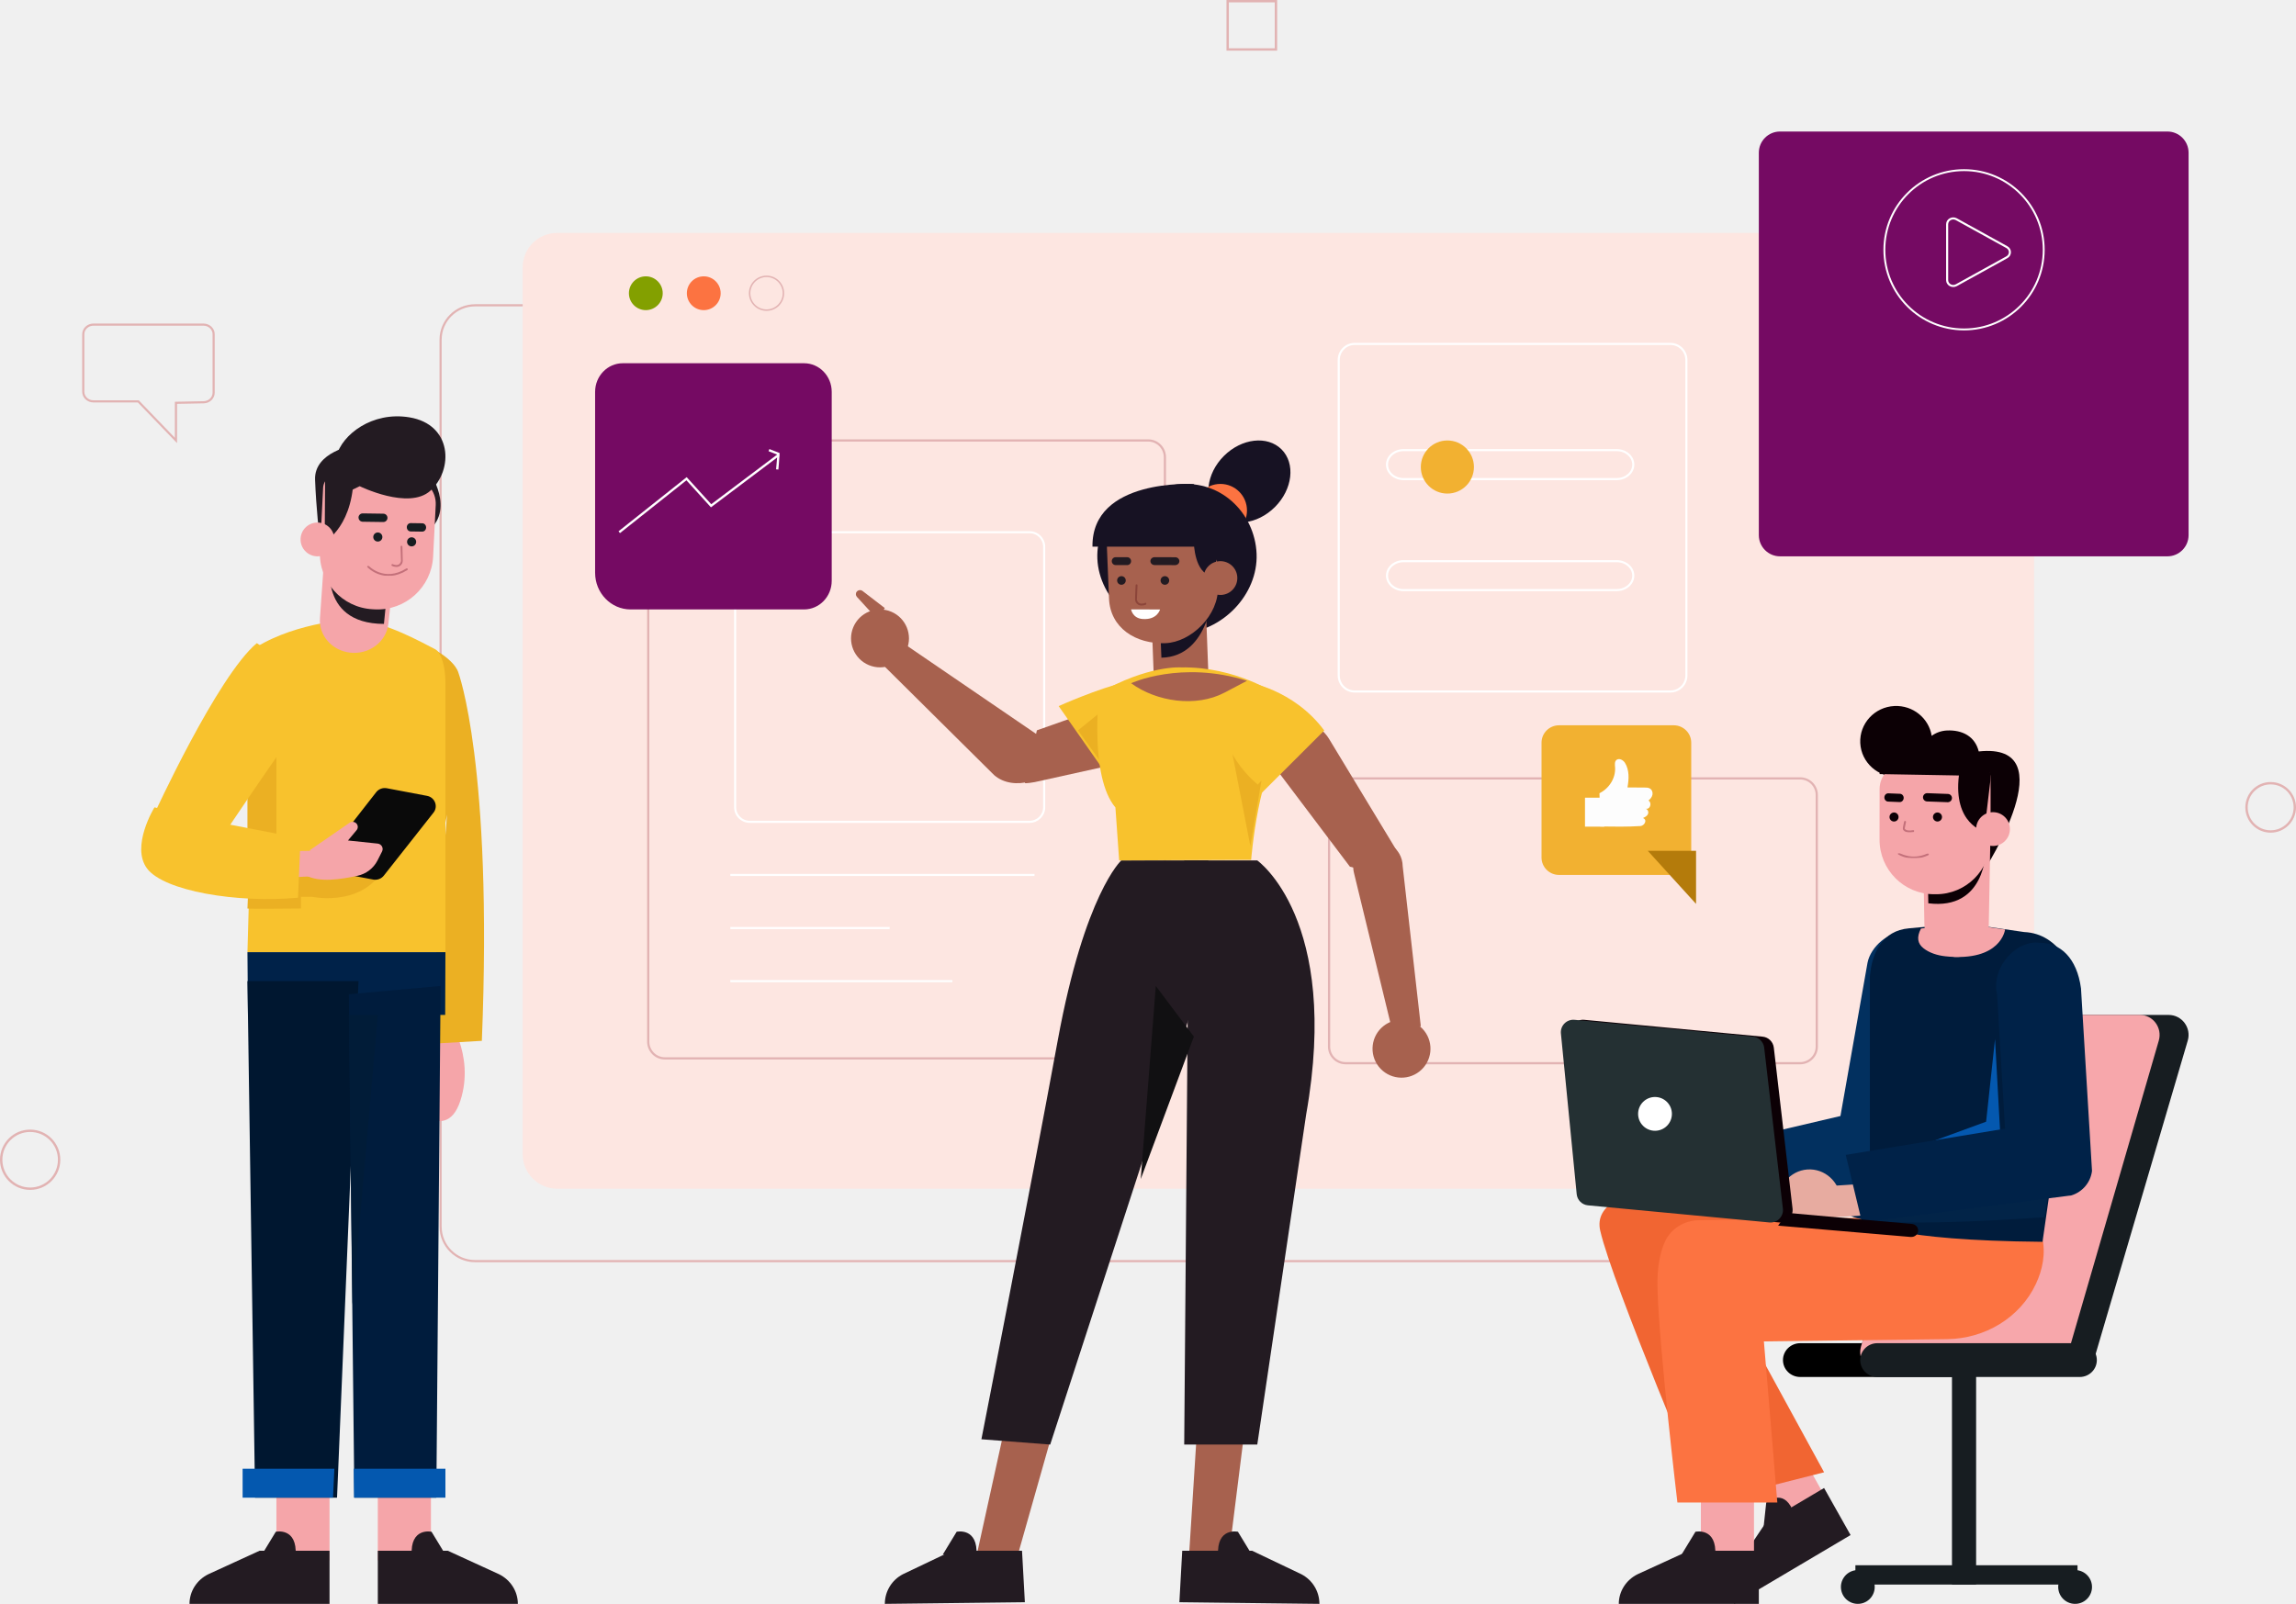
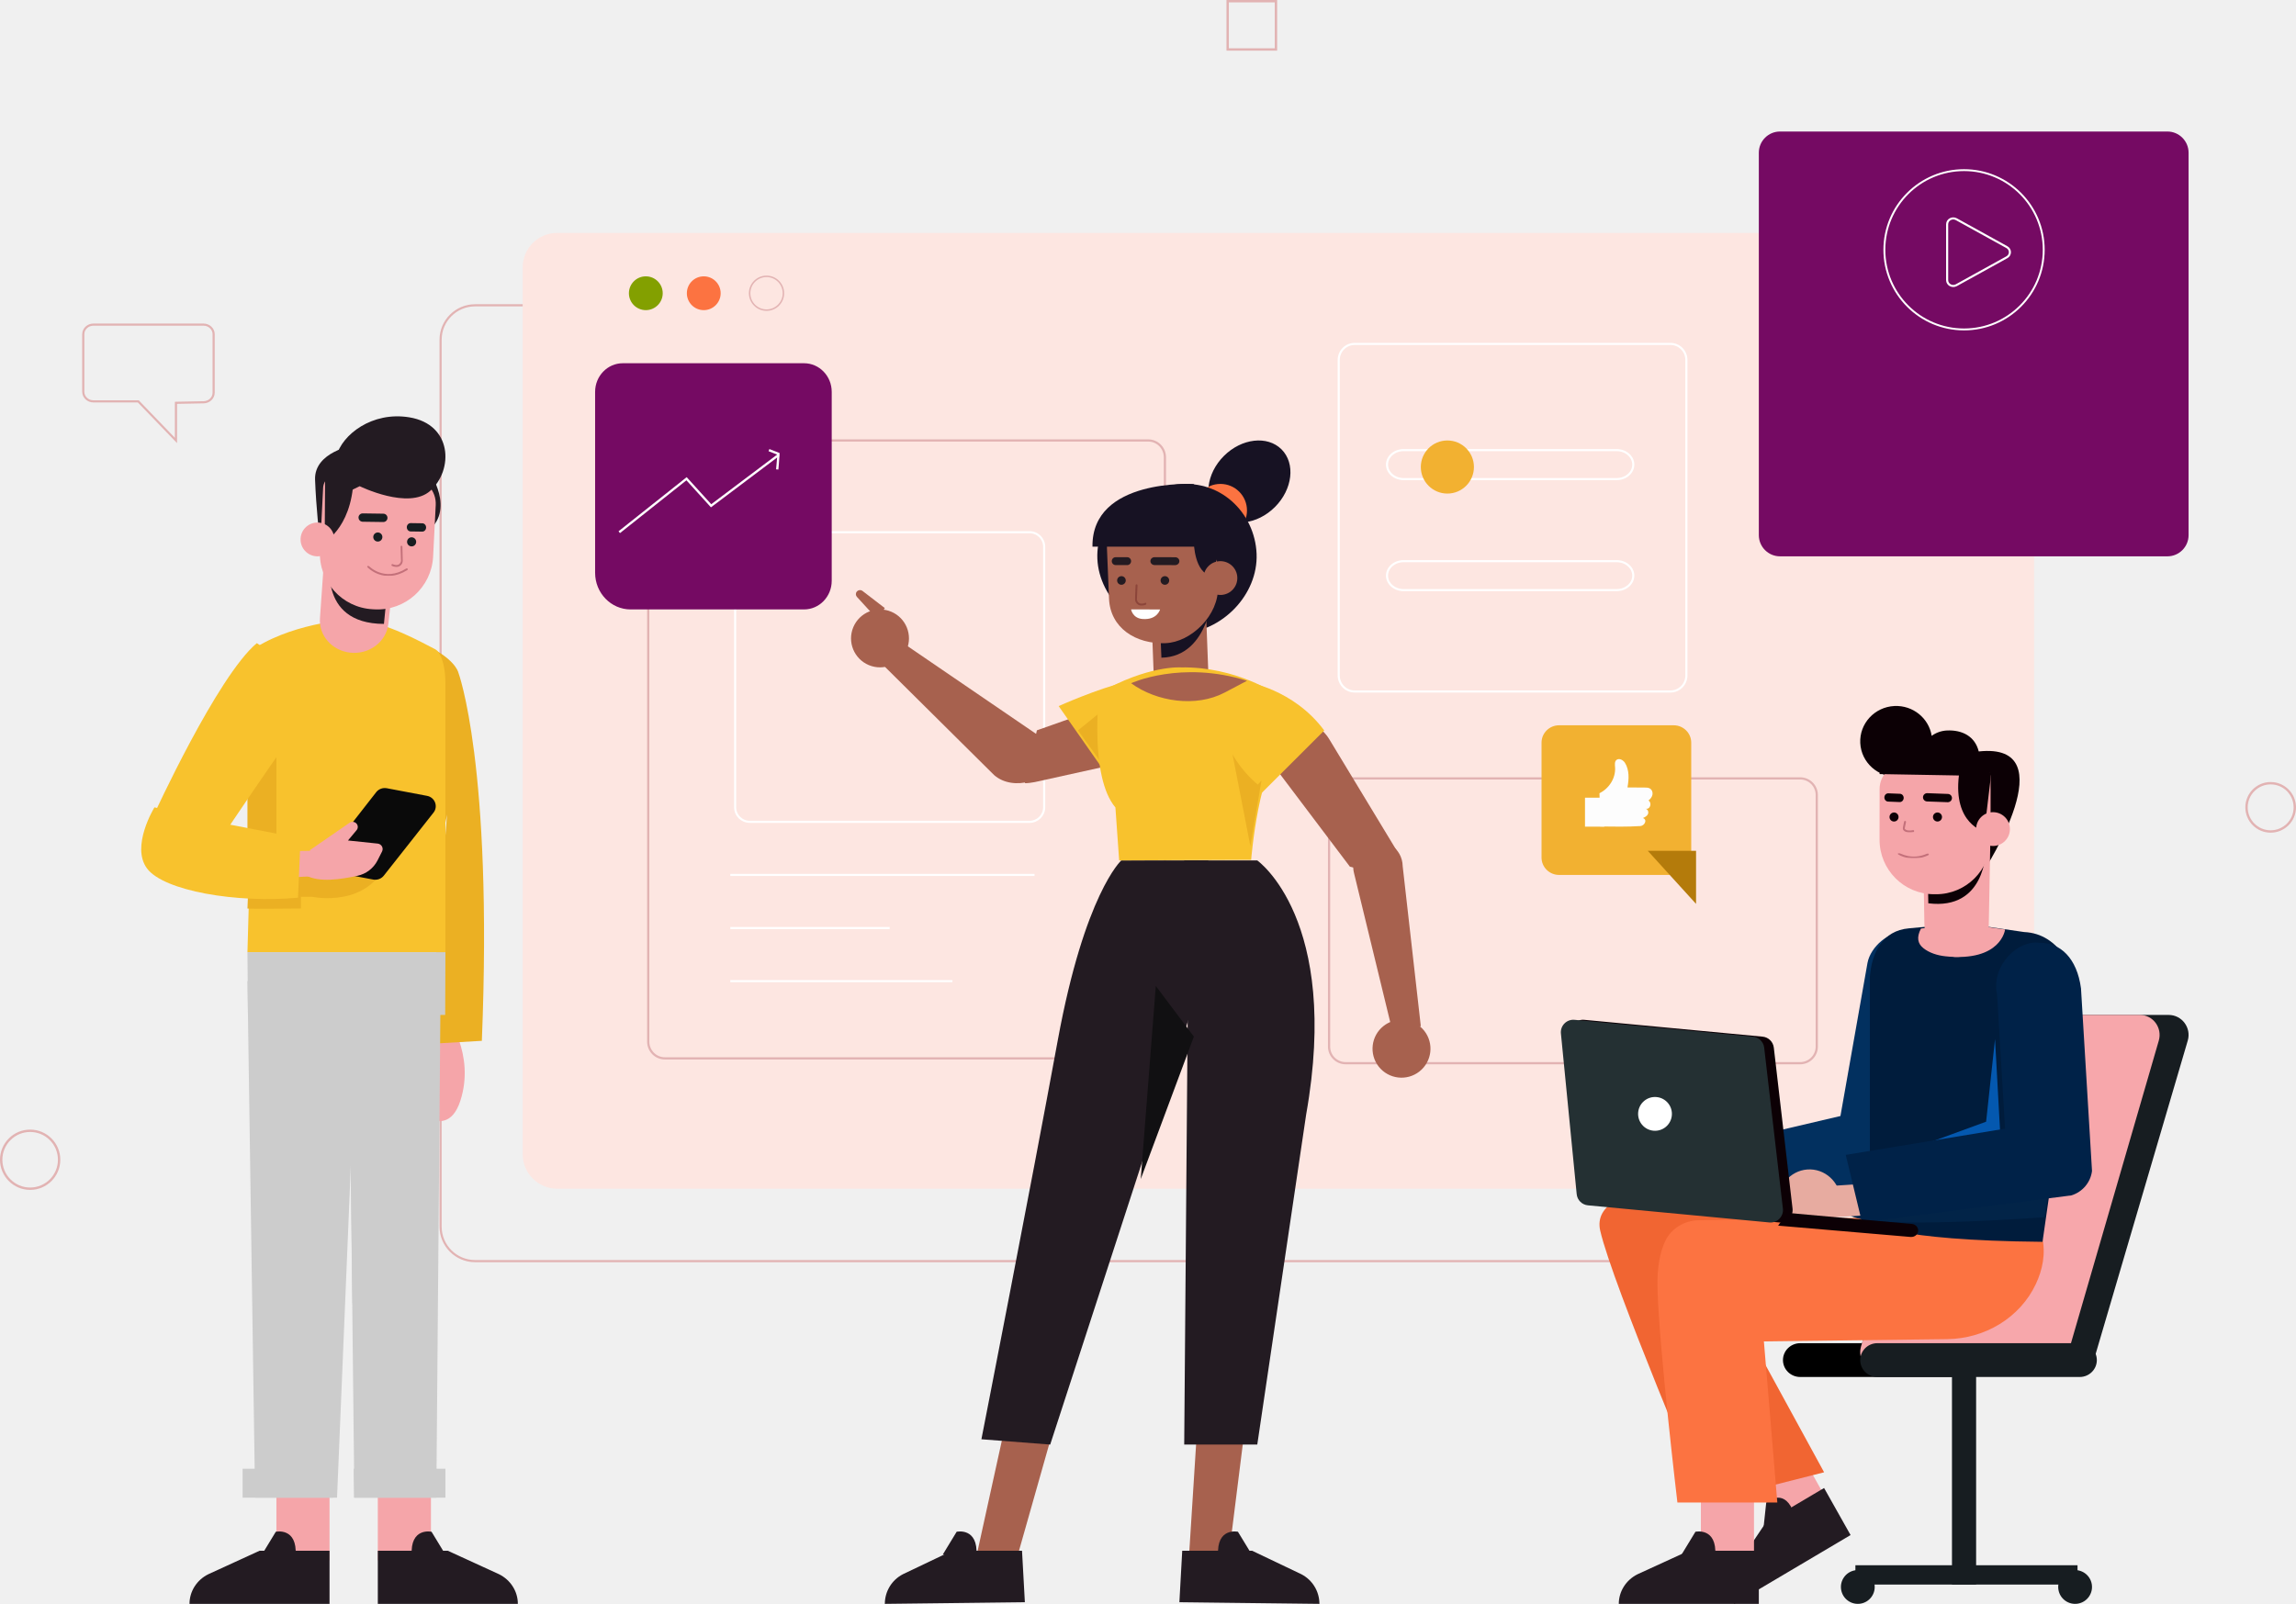
<svg xmlns="http://www.w3.org/2000/svg" xmlns:xlink="http://www.w3.org/1999/xlink" width="125.807mm" height="87.906mm" viewBox="0 0 125.807 87.906" version="1.1" id="svg5">
  <defs id="defs2">
    <polygon id="path-1" points="490,352 490,0 0,0 0,352 " />
  </defs>
  <g id="layer1" transform="translate(-16.36468,-133.9746)">
    <g id="Group-171" transform="matrix(0.2645833,0,0,0.2645833,12.46075,133.7748)" style="fill:none;fill-rule:evenodd;stroke:none;stroke-width:1">
      <path d="M 411.847,262 H 113.153 C 109.201,262 106,258.805 106,254.866 V 71.134 C 106,67.195 109.201,64 113.153,64 H 411.847 C 415.799,64 419,67.195 419,71.134 V 254.866 C 419,258.805 415.799,262 411.847,262 Z" id="Stroke-1" stroke="#e2b3b3" stroke-width="0.443" />
      <path d="M 428.845,247 H 130.155 C 126.201,247 123,243.805 123,239.864 V 56.136 C 123,52.195 126.201,49 130.155,49 H 428.845 C 432.799,49 436,52.195 436,56.136 V 239.864 C 436,243.805 432.799,247 428.845,247" id="Fill-3" fill="#fde6e1" />
      <path d="m 152,61.5 c 0,1.933 -1.567,3.5 -3.499,3.5 C 146.567,65 145,63.433 145,61.5 145,59.567 146.567,58 148.501,58 150.433,58 152,59.567 152,61.5" id="Fill-5" fill="#006be4" style="fill:#83a000;fill-opacity:1" />
      <path d="m 164,61.5 c 0,1.933 -1.566,3.5 -3.5,3.5 -1.933,0 -3.5,-1.567 -3.5,-3.5 0,-1.933 1.567,-3.5 3.5,-3.5 1.934,0 3.5,1.567 3.5,3.5" id="Fill-7" fill="#fc7341" />
      <path d="m 177,61.5 c 0,1.933 -1.567,3.5 -3.5,3.5 -1.934,0 -3.5,-1.567 -3.5,-3.5 0,-1.933 1.566,-3.5 3.5,-3.5 1.933,0 3.5,1.567 3.5,3.5 z" id="Stroke-9" stroke="#e2b3b3" stroke-width="0.303" />
      <path d="M 387.559,221 H 293.437 C 291.538,221 290,219.462 290,217.565 V 165.433 C 290,163.538 291.538,162 293.437,162 h 94.125 c 1.898,0 3.439,1.536 3.439,3.433 v 52.132 C 391,219.462 389.46,221 387.559,221 Z" id="Stroke-11" stroke="#e2b3b3" stroke-width="0.457" />
      <path d="M 252.554,220 H 152.442 C 150.541,220 149,218.445 149,216.526 V 95.474 C 149,93.555 150.541,92 152.442,92 H 252.554 C 254.457,92 256,93.555 256,95.472 V 216.526 C 256,218.445 254.457,220 252.554,220 Z" id="Stroke-13" stroke="#e2b3b3" stroke-width="0.457" />
      <path d="M 227.963,171 H 170.033 C 168.358,171 167,169.653 167,167.988 v -53.976 C 167,112.347 168.358,111 170.033,111 h 57.929 c 1.675,0 3.037,1.347 3.037,3.012 v 53.976 C 231,169.653 229.638,171 227.963,171 Z" id="Stroke-15" stroke="#ffffff" stroke-width="0.433" />
      <path d="m 166,182 h 63" id="Stroke-17" stroke="#ffffff" stroke-width="0.433" />
      <path d="m 166,193 h 33" id="Stroke-19" stroke="#ffffff" stroke-width="0.433" />
      <path d="m 166,204 h 46" id="Stroke-21" stroke="#ffffff" stroke-width="0.433" />
      <path d="M 360.698,144 H 295.302 C 293.478,144 292,142.512 292,140.679 V 75.321 C 292,73.486 293.478,72 295.302,72 h 65.395 C 362.521,72 364,73.486 364,75.321 V 140.679 C 364,142.512 362.521,144 360.698,144 Z" id="Stroke-23" stroke="#ffffff" stroke-width="0.433" />
      <path d="M 349.563,123 H 305.437 C 303.537,123 302,121.656 302,119.999 302,118.344 303.537,117 305.437,117 h 44.127 C 351.461,117 353,118.344 353,119.999 353,121.656 351.461,123 349.563,123 Z" id="Stroke-25" stroke="#ffffff" stroke-width="0.433" />
      <path d="M 349.563,100 H 305.437 C 303.537,100 302,98.656 302,96.999 302,95.342 303.537,94 305.437,94 h 44.127 C 351.461,94 353,95.342 353,96.999 353,98.656 351.461,100 349.563,100 Z" id="Stroke-27" stroke="#ffffff" stroke-width="0.433" />
      <path d="m 320,97.5 c 0,3.037 -2.462,5.5 -5.501,5.5 C 311.464,103 309,100.537 309,97.5 309,94.461 311.464,92 314.499,92 317.538,92 320,94.461 320,97.5" id="Fill-29" fill="#006be4" style="fill:#f2b131;fill-opacity:1" />
      <path d="M 56.889,68 H 34.111 C 32.945,68 32,68.892 32,69.99 v 11.919 c 0,1.1 0.945,1.992 2.111,1.992 h 9.283 L 51.197,92 v -7.803 l 5.734,-0.109 C 58.082,84.066 59,83.182 59,82.095 V 69.99 C 59,68.892 58.055,68 56.889,68 Z" id="Stroke-31" stroke="#e2b3b3" stroke-width="0.443" />
      <path d="M 27,240.999 C 27,244.315 24.314,247 20.999,247 17.686,247 15,244.315 15,240.999 15,237.685 17.686,235 20.999,235 24.314,235 27,237.685 27,240.999 Z" id="Stroke-33" stroke="#e2b3b3" stroke-width="0.49" />
      <path d="M 490,167.999 C 490,170.762 487.761,173 484.998,173 482.237,173 480,170.762 480,167.999 480,165.238 482.237,163 484.998,163 487.761,163 490,165.238 490,167.999 Z" id="Stroke-35" stroke="#e2b3b3" stroke-width="0.49" />
      <mask id="mask-2" fill="#ffffff">
        <use xlink:href="#path-1" id="use34" x="0" y="0" width="100%" height="100%" />
      </mask>
      <g id="Clip-38" />
      <polygon id="Stroke-37" stroke="#e2b3b3" stroke-width="0.49" mask="url(#mask-2)" points="269,11 279,11 279,1 269,1 " />
      <path d="M 337.631,182 H 365 V 154.601 C 365,152.612 363.373,151 361.369,151 H 337.631 C 335.627,151 334,152.612 334,154.601 v 23.798 c 0,1.989 1.627,3.601 3.631,3.601" id="Fill-39" fill="#006be4" mask="url(#mask-2)" style="fill:#f2b131;fill-opacity:1" />
      <polygon id="Fill-40" fill="#006be4" mask="url(#mask-2)" points="356,177 366,177 366,188 " style="fill:#b47b0b;fill-opacity:1" />
      <path d="m 346.107,171.962 c 2.85,0.045 5.737,0.082 8.36,-0.087 0.831,-0.052 1.545,-1.276 0.538,-1.662 0.425,-0.202 0.854,-0.396 1.041,-0.839 0.176,-0.418 -0.038,-0.985 -0.505,-1.091 0.99,0.227 1.378,-1.227 0.607,-1.699 0.408,-0.322 0.747,-0.748 0.833,-1.239 0.086,-0.491 -0.13,-1.045 -0.601,-1.284 -0.308,-0.155 -0.676,-0.161 -1.028,-0.163 -1.185,-0.01 -2.372,-0.018 -3.557,-0.025 0.32,-1.723 0.417,-3.599 -0.526,-5.11 -0.285,-0.454 -1.047,-1 -1.652,-0.651 -0.569,0.328 -0.412,1.144 -0.383,1.661 0.119,2.14 -1.193,4.296 -3.235,5.302 0,0 0.136,4.562 0.107,6.889" id="Fill-41" fill="#fdfdfd" mask="url(#mask-2)" />
      <polygon id="Fill-42" fill="#fdfdfd" mask="url(#mask-2)" points="343,172 347,172 347,166 343,166 " />
      <path d="M 181.263,127 H 145.352 C 141.292,127 138,123.601 138,119.408 V 81.926 C 138,78.653 140.569,76 143.737,76 h 37.526 C 184.431,76 187,78.653 187,81.926 V 121.074 C 187,124.347 184.431,127 181.263,127" id="Fill-43" fill="#13ca92" mask="url(#mask-2)" style="fill:#750a63;fill-opacity:1" />
      <polyline id="Stroke-44" stroke="#ffffff" stroke-width="0.478" mask="url(#mask-2)" points="143 111 156.937 99.928 162.019 105.529 176 95" />
      <polyline id="Stroke-45" stroke="#ffffff" stroke-width="0.478" mask="url(#mask-2)" points="174 94 176 94.774 175.716 98" />
      <path d="M 463.611,116 H 383.389 C 380.965,116 379,114.032 379,111.604 V 32.398 C 379,29.968 380.965,28 383.389,28 h 80.223 C 466.035,28 468,29.968 468,32.398 V 111.604 C 468,114.032 466.035,116 463.611,116" id="Fill-46" fill="#13ca92" mask="url(#mask-2)" style="fill:#750a63;fill-opacity:1" />
      <path d="m 408,78 h 19" id="Stroke-47" stroke="#ffffff" stroke-width="0.433" mask="url(#mask-2)" />
      <path d="m 396,88 h 57" id="Stroke-48" stroke="#ffffff" stroke-width="0.433" mask="url(#mask-2)" />
      <path d="m 396,99 h 17" id="Stroke-49" stroke="#ffffff" stroke-width="0.433" mask="url(#mask-2)" />
      <path d="m 416,99 h 12" id="Stroke-50" stroke="#ffffff" stroke-width="0.433" mask="url(#mask-2)" />
      <path d="m 396,78 h 7" id="Stroke-51" stroke="#ffffff" stroke-width="0.433" mask="url(#mask-2)" />
      <path d="m 418,47.214 v 11.57 c 0,0.934 1.056,1.519 1.9,1.052 l 10.466,-5.787 c 0.845,-0.467 0.845,-1.633 0,-2.1 L 419.9,46.164 C 419.056,45.698 418,46.28 418,47.214 Z" id="Stroke-52" stroke="#ffffff" stroke-width="0.433" mask="url(#mask-2)" />
      <path d="M 438,52.499 C 438,61.612 430.612,69 421.499,69 412.386,69 405,61.612 405,52.499 405,43.388 412.386,36 421.499,36 430.612,36 438,43.388 438,52.499 Z" id="Stroke-53" stroke="#ffffff" stroke-width="0.393" mask="url(#mask-2)" />
      <path d="M 421.429,286 H 387.571 C 385.599,286 384,284.433 384,282.501 384,280.567 385.599,279 387.571,279 h 33.859 C 423.401,279 425,280.567 425,282.501 425,284.433 423.401,286 421.429,286" id="Fill-54" fill="#000000" mask="url(#mask-2)" />
      <polygon id="Fill-55" fill="#171d21" mask="url(#mask-2)" points="399,329 445,329 445,325 399,325 " />
      <path d="m 402.952,328.927 c 0.318,1.907 -0.973,3.708 -2.879,4.026 -1.907,0.314 -3.709,-0.974 -4.025,-2.881 -0.316,-1.907 0.974,-3.708 2.879,-4.024 1.907,-0.316 3.709,0.972 4.025,2.879" id="Fill-56" fill="#171d21" mask="url(#mask-2)" />
      <polygon id="Fill-57" fill="#171d21" mask="url(#mask-2)" points="419,329 424,329 424,283 419,283 " />
      <path d="m 447.952,328.927 c 0.316,1.907 -0.974,3.708 -2.879,4.026 -1.906,0.314 -3.708,-0.974 -4.026,-2.881 -0.316,-1.907 0.974,-3.708 2.879,-4.024 1.906,-0.316 3.708,0.972 4.026,2.879" id="Fill-58" fill="#171d21" mask="url(#mask-2)" />
      <path d="m 444.561,285 h -40.43 c -2.757,0 -4.741,-2.663 -3.958,-5.323 l 19.306,-65.704 C 419.996,212.209 421.608,211 423.438,211 h 40.43 c 2.757,0 4.741,2.665 3.96,5.321 l -19.308,65.704 C 448.001,283.789 446.391,285 444.561,285" id="Fill-59" fill="#171d21" mask="url(#mask-2)" />
      <path d="m 438.856,285 h -34.777 c -2.723,0 -4.681,-2.663 -3.909,-5.323 l 19.064,-65.704 C 419.746,212.209 421.336,211 423.143,211 h 34.779 c 2.721,0 4.679,2.665 3.909,5.321 l -19.066,65.704 C 442.253,283.789 440.661,285 438.856,285" id="Fill-60" fill="#f7a7ab" mask="url(#mask-2)" />
      <path d="M 445.461,286 H 403.539 C 401.585,286 400,284.433 400,282.501 400,280.567 401.585,279 403.539,279 h 41.921 C 447.415,279 449,280.567 449,282.501 449,284.433 447.415,286 445.461,286" id="Fill-61" fill="#171d21" mask="url(#mask-2)" />
      <polygon id="Fill-62" fill="#f5a5a9" mask="url(#mask-2)" points="393,311.315 383.453,317 376,303.685 385.551,298 " />
      <path d="m 392.513,309 -12.038,7.126 -6.376,9.511 c -1.398,2.226 -1.468,5.069 -0.176,7.363 L 398,318.745 Z" id="Fill-63" fill="#231b22" mask="url(#mask-2)" />
      <path d="m 380,317 0.533,-4.996 c 0,0 3.41,-3.072 5.467,1.53 z" id="Fill-64" fill="#231b22" mask="url(#mask-2)" />
      <path d="m 373.115,246.064 c 0,0 -29.49,-1.468 -26.961,9.627 C 348.685,266.786 367.851,312 367.851,312 L 392.519,305.743 373.859,271.573 410,258.212 Z" id="Fill-65" fill="#f16532" mask="url(#mask-2)" />
      <polygon id="Fill-66" fill="#f5a5a9" mask="url(#mask-2)" points="367,324 378,324 378,308 367,308 " />
      <path d="m 379,322 h -14.502 l -10.596,4.856 C 351.507,328.04 350,330.411 350,333 h 29 z" id="Fill-67" fill="#231b22" mask="url(#mask-2)" />
      <path d="m 363,322.786 2.872,-4.723 c 0,0 4.497,-0.997 4.104,4.937 z" id="Fill-68" fill="#231b22" mask="url(#mask-2)" />
      <path d="m 401.029,253 -34.469,0.528 c -2.976,0.043 -5.742,1.713 -6.983,4.404 -0.974,2.114 -1.694,5.224 -1.562,9.791 C 358.381,280.431 362.138,312 362.138,312 h 20.692 l -2.781,-33.37 37.96,-0.468 c 7.791,-0.094 15.079,-4.412 18.371,-11.439 1.373,-2.932 2.081,-6.26 1.286,-9.767 z" id="Fill-69" fill="#fc7341" mask="url(#mask-2)" />
      <path d="m 366,245.714 c 0.008,3.717 -2.425,4.277 -6.013,4.285 -3.592,0.008 -6.979,-0.54 -6.987,-4.257 -0.006,-3.717 2.898,-6.737 6.488,-6.743 3.59,-0.008 6.506,3 6.512,6.715" id="Fill-70" fill="#e7aba0" mask="url(#mask-2)" />
      <path d="M 370.597,248.985 363.417,249 c -1.875,0.004 -3.413,-1.565 -3.417,-3.486 -0.004,-1.922 1.528,-3.495 3.403,-3.499 L 370.583,242 c 1.875,-0.004 3.413,1.565 3.417,3.486 0.004,1.922 -1.528,3.495 -3.403,3.499" id="Fill-71" fill="#e7aba0" mask="url(#mask-2)" />
      <path d="M 369.499,251 367,238.715 l 28.903,-6.773 5.605,-31.742 c 0.622,-3.278 4.483,-6.749 7.755,-6.128 3.272,0.621 6.276,4.43 5.655,7.708 l -3.607,41.367 c -0.44,2.329 -2.2,4.183 -4.497,4.744 z" id="Fill-72" fill="#0458af" mask="url(#mask-2)" style="fill:#02305f;fill-opacity:1" />
      <path d="m 433.947,193.83 c 7.524,0.335 10.819,8.26 11.053,13.558 L 437.751,258 C 406.447,257.725 402,254.06 402,254.06 v -51.005 c 0.382,-4.909 2.597,-9.528 8.101,-9.994 L 421.348,192 Z" id="Fill-73" fill="#006be4" mask="url(#mask-2)" style="fill:#001c3c;fill-opacity:1" />
      <path d="M 412.58,193.106 420.828,192 430,193.304 c 0,0 -0.791,6.749 -12.329,5.554 -1.737,-0.18 -3.41,-0.74 -4.594,-1.689 -1.172,-0.936 -1.463,-2.22 -0.497,-4.063" id="Fill-74" fill="#f5a5a9" mask="url(#mask-2)" />
      <polygon id="Fill-75" fill="#0458af" mask="url(#mask-2)" points="410,239 426.071,233.116 427.916,216 429,235.775 " />
      <path d="m 439,248 c -0.116,-0.007 -0.841,4.895 -0.841,4.895 0,0 -35.053,2.671 -40.159,-0.29 z" id="Fill-76" fill="#0458af" mask="url(#mask-2)" style="fill:#022448;fill-opacity:1" />
      <path d="m 395.982,249.253 c 0.247,3.7 -2.146,4.427 -5.726,4.681 -3.58,0.253 -6.996,-0.063 -7.241,-3.761 -0.245,-3.698 2.458,-6.902 6.038,-7.157 3.582,-0.253 6.684,2.539 6.929,6.237" id="Fill-77" fill="#e7aba0" mask="url(#mask-2)" />
      <path d="m 400.821,252.522 -7.172,0.47 c -1.874,0.122 -3.511,-1.242 -3.641,-3.034 -0.128,-1.792 1.299,-3.359 3.173,-3.481 l 7.172,-0.47 c 1.874,-0.122 3.511,1.24 3.639,3.034 0.13,1.792 -1.299,3.359 -3.171,3.481" id="Fill-78" fill="#e7aba0" mask="url(#mask-2)" />
      <path d="M 400.374,254 397,239.996 l 32.994,-5.436 -1.647,-27.69 c -1.334,-6.147 4.406,-11.52 8.83,-10.806 4.233,-0.065 7.722,3.17 8.543,9.44 L 448,243.32 c -0.289,2.364 -1.955,4.343 -4.254,5.059 z" id="Fill-79" fill="#006be4" mask="url(#mask-2)" style="fill:#002248;fill-opacity:1" />
      <path d="m 342.828,212.012 36.951,3.488 c 1.216,0.113 2.183,1.063 2.325,2.277 l 3.877,33.336 c 0.191,1.634 -1.173,3.03 -2.809,2.876 l -37.565,-3.546 c -1.234,-0.115 -2.211,-1.089 -2.329,-2.322 l -3.265,-33.279 c -0.16,-1.621 1.198,-2.982 2.815,-2.83" id="Fill-80" fill="#0c0005" mask="url(#mask-2)" />
      <path d="m 340.83,212.012 36.952,3.488 c 1.214,0.113 2.183,1.063 2.326,2.277 l 3.875,33.336 c 0.191,1.634 -1.171,3.03 -2.809,2.876 l -37.566,-3.546 c -1.232,-0.117 -2.209,-1.091 -2.329,-2.324 l -3.265,-33.276 c -0.158,-1.621 1.198,-2.984 2.817,-2.83" id="Fill-81" fill="#243033" mask="url(#mask-2)" />
      <path d="m 384.829,252 25.872,2.301 c 0.789,0.071 1.367,0.731 1.293,1.475 -0.073,0.742 -0.773,1.288 -1.564,1.219 L 383,254.65 Z" id="Fill-82" fill="#0c0005" mask="url(#mask-2)" />
      <path d="m 360.984,231.827 c -0.181,1.925 -1.888,3.337 -3.812,3.157 -1.925,-0.183 -3.338,-1.89 -3.157,-3.815 0.181,-1.924 1.888,-3.337 3.813,-3.154 1.924,0.181 3.337,1.888 3.155,3.812" id="Fill-83" fill="#ffffff" mask="url(#mask-2)" />
      <path d="m 407.088,147.009 c 3.835,-0.181 7.127,2.526 7.709,6.175 0.888,-0.646 1.971,-1.05 3.154,-1.107 3.186,-0.149 5.821,1.219 6.591,4.341 C 442.882,154.453 425.684,181 425.684,181 l -1.393,-10.229 -0.509,-11.463 c -0.657,2.285 -2.734,4.007 -5.279,4.129 -2.671,0.124 -5.001,-1.561 -5.776,-3.956 -1.264,1.256 -2.989,2.075 -4.926,2.166 -4.109,0.194 -7.597,-2.927 -7.794,-6.969 -0.195,-4.042 2.973,-7.476 7.08,-7.67" id="Fill-84" fill="#0c0005" mask="url(#mask-2)" />
      <path d="m 427,172 -0.379,20.289 c -0.07,3.6 -2.843,6.53 -6.345,6.703 -3.756,0.185 -6.92,-2.853 -6.986,-6.715 L 413,175.237 Z" id="Fill-85" fill="#f5a5a9" mask="url(#mask-2)" />
      <path d="m 426,177 c 0,0 0,12.371 -11.901,10.874 L 414,182.177 Z" id="Fill-86" fill="#0c0005" mask="url(#mask-2)" />
      <path d="m 415.279,186 h 0.421 c 6.233,0.006 11.289,-5.052 11.292,-11.297 L 427,161.938 c 0.002,-1.616 -1.306,-2.926 -2.919,-2.928 L 409.228,159 c -2.882,-0.002 -5.218,2.335 -5.22,5.222 L 404,174.687 c -0.004,6.245 5.045,11.309 11.279,11.313" id="Fill-87" fill="#f5a5a9" mask="url(#mask-2)" />
      <path d="m 415.066,170.071 c 0.04,0.516 0.49,0.902 1.004,0.862 0.516,-0.04 0.902,-0.488 0.864,-1.004 -0.042,-0.516 -0.492,-0.902 -1.006,-0.862 -0.516,0.04 -0.904,0.488 -0.862,1.004" id="Fill-88" fill="#0c0005" mask="url(#mask-2)" />
      <path d="m 406.066,170.072 c 0.042,0.516 0.49,0.902 1.006,0.862 0.516,-0.04 0.9,-0.488 0.862,-1.004 -0.04,-0.516 -0.49,-0.902 -1.004,-0.864 -0.516,0.042 -0.904,0.49 -0.864,1.006" id="Fill-89" fill="#0c0005" mask="url(#mask-2)" />
      <path d="M 409.284,171 409,172.387 c 0,0 0.152,0.877 2,0.534" id="Stroke-90" stroke="#c3707a" stroke-width="0.402" stroke-linecap="round" stroke-linejoin="round" mask="url(#mask-2)" />
      <path d="m 418.279,166.925 c -0.057,0.01 -0.117,0.014 -0.175,0.01 l -4.271,-0.156 c -0.478,-0.02 -0.849,-0.416 -0.833,-0.892 0.018,-0.472 0.417,-0.838 0.897,-0.824 l 4.271,0.158 c 0.478,0.02 0.849,0.416 0.831,0.89 -0.014,0.414 -0.325,0.748 -0.72,0.814" id="Fill-91" fill="#0c0005" mask="url(#mask-2)" />
      <path d="m 408.336,166.893 c -0.052,0.01 -0.108,0.014 -0.162,0.012 l -2.407,-0.098 c -0.439,-0.018 -0.783,-0.414 -0.766,-0.886 0.015,-0.476 0.387,-0.844 0.824,-0.826 l 2.407,0.096 c 0.442,0.018 0.785,0.414 0.768,0.888 -0.013,0.416 -0.299,0.75 -0.664,0.814" id="Fill-92" fill="#0c0005" mask="url(#mask-2)" />
      <path d="m 408,177.599 c 0,0 2.655,1.712 6,0.136" id="Stroke-93" stroke="#c3707a" stroke-width="0.402" stroke-linecap="round" stroke-linejoin="round" mask="url(#mask-2)" />
      <path d="m 425.696,173 c 0,0 -6.489,-1.512 -5.258,-11.602 L 404,161.107 404.397,157 l 18.231,0.253 c 2.603,0.038 4.613,2.348 4.349,4.998 z" id="Fill-94" fill="#0c0005" mask="url(#mask-2)" />
      <path d="m 424,172.497 c -0.002,1.934 1.563,3.501 3.498,3.503 1.931,0.002 3.5,-1.567 3.502,-3.497 0,-1.934 -1.565,-3.501 -3.498,-3.503 -1.933,-0.002 -3.502,1.565 -3.502,3.497" id="Fill-95" fill="#f5a5a9" mask="url(#mask-2)" />
      <path d="m 278.787,105.787 c -3.678,3.676 -9.024,4.288 -11.943,1.369 -2.919,-2.919 -2.305,-8.266 1.369,-11.943 3.676,-3.674 9.022,-4.288 11.943,-1.369 2.919,2.919 2.307,8.266 -1.369,11.943" id="Fill-96" fill="#171223" mask="url(#mask-2)" />
      <path d="m 273,106.5 c 0,3.039 -2.463,5.5 -5.501,5.5 C 264.463,112 262,109.539 262,106.5 c 0,-3.037 2.463,-5.5 5.499,-5.5 3.038,0 5.501,2.463 5.501,5.5" id="Fill-97" fill="#fc7341" mask="url(#mask-2)" />
      <path d="m 242.012,116.49 c 0.346,8.417 8.502,15.834 17.204,15.5 8.7,-0.335 16.117,-8.105 15.773,-16.522 -0.344,-8.419 -7.559,-15.904 -17.438,-14.232 -8.578,1.454 -15.885,6.835 -15.539,15.254" id="Fill-98" fill="#171223" mask="url(#mask-2)" />
      <path d="M 264.994,140.148 264.307,122 253,122.497 l 0.688,18.146 c 0.139,3.093 2.782,5.489 5.902,5.351 3.122,-0.137 5.541,-2.754 5.404,-5.847" id="Fill-99" fill="#a7614e" mask="url(#mask-2)" />
      <path d="m 266,123 c 0,0 -0.63,13.797 -10.723,14 L 255,130.115 Z" id="Fill-100" fill="#171223" mask="url(#mask-2)" />
      <path d="m 256.143,133.988 v 0 c -6.226,0.239 -11.466,-3.196 -11.713,-9.216 l -0.426,-10.352 c -0.183,-4.441 4.642,-9.315 7.35,-9.42 l 10.094,2.324 c 2.706,-0.105 5.013,1.954 5.119,4.575 l 0.424,10.311 c 0.247,6.02 -5.603,11.576 -10.849,11.777" id="Fill-101" fill="#a7614e" mask="url(#mask-2)" />
      <path d="m 255.112,121.098 c 0.054,0.49 0.496,0.844 0.986,0.79 0.49,-0.056 0.844,-0.498 0.79,-0.988 -0.056,-0.49 -0.496,-0.844 -0.986,-0.788 -0.492,0.054 -0.844,0.496 -0.79,0.986" id="Fill-102" fill="#231b22" mask="url(#mask-2)" />
      <path d="m 246.112,121.1 c 0.054,0.49 0.496,0.842 0.986,0.788 0.49,-0.056 0.844,-0.496 0.79,-0.988 -0.056,-0.49 -0.496,-0.842 -0.986,-0.788 -0.492,0.056 -0.844,0.498 -0.79,0.988" id="Fill-103" fill="#231b22" mask="url(#mask-2)" />
      <path d="M 250.131,122 250,124.962 c 0,0 0.194,1.55 2,0.863" id="Stroke-104" stroke="#8c453a" stroke-width="0.399" stroke-linecap="round" stroke-linejoin="round" mask="url(#mask-2)" />
      <path d="m 258.309,117.807 c -0.055,0.01 -0.116,0.016 -0.175,0.016 l -4.272,-0.012 c -0.477,0 -0.864,-0.368 -0.862,-0.82 0,-0.452 0.387,-0.814 0.866,-0.814 l 4.274,0.01 c 0.477,0 0.86,0.368 0.86,0.822 0,0.394 -0.296,0.722 -0.691,0.798" id="Fill-105" fill="#231b22" mask="url(#mask-2)" />
      <path d="m 248.363,117.804 c -0.051,0.012 -0.107,0.016 -0.162,0.016 l -2.407,-0.006 c -0.44,-0.002 -0.796,-0.368 -0.795,-0.82 0,-0.452 0.358,-0.816 0.798,-0.814 l 2.407,0.004 c 0.442,0.002 0.795,0.37 0.795,0.822 0,0.394 -0.273,0.722 -0.637,0.798" id="Fill-106" fill="#231b22" mask="url(#mask-2)" />
      <path d="m 249,127 6,0.002 c 0,0 -0.561,2.206 -3.615,1.982 C 249.3,128.833 249,127 249,127" id="Fill-107" fill="#ffffff" mask="url(#mask-2)" />
      <path d="m 262,113.217 c 0,0 0.122,6.259 3.625,6.783 L 268,113 Z" id="Fill-108" fill="#171223" mask="url(#mask-2)" />
      <path d="m 270.997,120.36 c 0.076,1.932 -1.426,3.561 -3.358,3.638 -1.932,0.076 -3.559,-1.428 -3.637,-3.36 -0.076,-1.931 1.428,-3.56 3.358,-3.634 1.932,-0.078 3.56,1.426 3.637,3.357" id="Fill-109" fill="#a7614e" mask="url(#mask-2)" />
      <path d="m 261.914,101.027 c 0,0 -21.109,-1.241 -20.913,12.973 H 270 l -3.92,-9.661 z" id="Fill-110" fill="#171223" mask="url(#mask-2)" />
      <polygon id="Fill-111" fill="#a7614e" mask="url(#mask-2)" points="269.245,323 261,323 262.905,293 273,293 " />
      <path d="m 259.588,322 h 14.484 l 10.178,4.856 C 286.551,328.041 288,330.412 288,333 l -29,-0.342 z" id="Fill-112" fill="#231b22" mask="url(#mask-2)" />
      <path d="m 274,322.787 -2.874,-4.724 c 0,0 -4.495,-0.997 -4.102,4.937 z" id="Fill-113" fill="#231b22" mask="url(#mask-2)" />
      <path d="m 275.131,179 c 0,0 17.305,12.141 10.124,52.617 L 275.131,300 H 260 L 260.877,191.829 260,179 Z" id="Fill-114" fill="#231b22" mask="url(#mask-2)" />
      <polygon id="Fill-115" fill="#a7614e" mask="url(#mask-2)" points="217,323 225.5,323 234,293 223.593,293 " />
      <path d="m 226.412,322 h -14.486 l -10.176,4.856 C 199.447,328.041 198,330.412 198,333 l 29,-0.342 z" id="Fill-116" fill="#231b22" mask="url(#mask-2)" />
      <path d="m 210,322.787 2.874,-4.724 c 0,0 4.494,-0.997 4.101,4.937 z" id="Fill-117" fill="#231b22" mask="url(#mask-2)" />
      <path d="m 246.963,179 c 0,0 -7.58,6.904 -13.15,37.26 C 228.241,246.615 218,298.902 218,298.902 L 232.246,300 262.94,205.623 265,179 Z" id="Fill-118" fill="#231b22" mask="url(#mask-2)" />
      <polygon id="Fill-119" fill="#111012" mask="url(#mask-2)" points="251,245 262,215.492 254.116,205 " />
      <path d="m 227,162.999 c 0.51,0.018 1.579,-0.135 2.081,-0.237 l 29.922,-6.613 c 4.257,-0.661 10.485,-7.179 8.675,-11.252 -1.333,-2.992 -4.544,-4.535 -7.587,-3.647 l -30.6,10.794 z" id="Fill-120" fill="#a7614e" mask="url(#mask-2)" />
      <path d="M 229.292,152.756 201.826,134 198,138.868 l 22.638,22.452 c 3.947,3.452 11.41,1.272 13.065,-3.704 1.146,-3.45 -1.172,-3.215 -4.41,-4.86" id="Fill-121" fill="#a7614e" mask="url(#mask-2)" />
      <path d="m 202.528,135.328 c -1.285,3.052 -4.801,4.485 -7.856,3.201 -3.053,-1.286 -4.486,-4.803 -3.201,-7.855 1.285,-3.054 4.803,-4.489 7.856,-3.202 3.054,1.286 4.487,4.805 3.201,7.857" id="Fill-122" fill="#a7614e" mask="url(#mask-2)" />
      <path d="m 198,126.722 -4.557,-3.501 c -0.364,-0.323 -0.929,-0.286 -1.243,0.079 -0.271,0.316 -0.267,0.781 0.012,1.095 L 196.425,129 Z" id="Fill-123" fill="#a7614e" mask="url(#mask-2)" />
      <path d="m 248,142 c -5.875,1.374 -14,5.025 -14,5.025 L 243.088,160 l 3.117,-0.83 z" id="Fill-124" fill="#f8c22d" mask="url(#mask-2)" />
      <path d="m 243,159 c 0,0 -0.969,-4.989 0,-11 l -5,4.059 z" id="Fill-125" fill="#ebb023" mask="url(#mask-2)" />
      <path d="M 301.221,182 304,176.947 289.999,153.818 c -1.805,-3.097 -10.087,-8.751 -12.567,-6.155 -1.82,1.903 -1.891,7.783 -0.291,9.874 l 17.176,22.759 z" id="Fill-126" fill="#a7614e" mask="url(#mask-2)" />
      <path d="M 295.181,181.674 303.032,214 309,213.346 305.245,180.195 c -0.063,-3.774 -3.833,-6.261 -7.182,-4.743 -2.321,1.052 -3.548,3.699 -2.882,6.222" id="Fill-127" fill="#a7614e" mask="url(#mask-2)" />
      <path d="m 272.859,142 c 0,0 9.755,1.443 16.141,10.078 L 275.057,166 c 0,0 -8.995,-8.793 -2.992,-17.142 z" id="Fill-128" fill="#f8c22d" mask="url(#mask-2)" />
      <path d="m 301.289,213.287 c 2.603,-2.05 6.375,-1.602 8.425,1.003 2.05,2.603 1.6,6.375 -1.003,8.425 -2.603,2.048 -6.375,1.6 -8.425,-1.003 -2.048,-2.603 -1.602,-6.375 1.003,-8.425" id="Fill-129" fill="#a7614e" mask="url(#mask-2)" />
      <path d="m 259.325,139.011 c 0,0 -6.814,-0.508 -16.95,5.314 0,0 -2.036,17.298 3.377,23.698 L 246.528,179 l 27.337,-0.125 c 0,0 1.515,-19.581 7.135,-24.527 l -1.874,-9.75 c 0,0 -8.329,-5.793 -19.801,-5.587" id="Fill-130" fill="#f8c22d" mask="url(#mask-2)" />
      <path d="m 249,142.287 c 0,0 10.356,-4.79 24,-0.505 l -4.635,2.443 c -5.912,3.117 -14.101,1.914 -19.365,-1.939" id="Fill-131" fill="#a7614e" mask="url(#mask-2)" />
      <path d="m 276,162.456 -0.758,0.828 c 0,0 -3.169,-2.494 -5.242,-6.284 l 3.695,19 z" id="Fill-132" fill="#ebb023" mask="url(#mask-2)" />
      <path d="m 107.147,211 c 0,0 6.129,8.07 2.927,17.835 C 106.874,238.6 98,228.132 98,228.132 Z" id="Fill-133" fill="#f5a5a9" mask="url(#mask-2)" />
      <path d="m 109.651,139.993 c 0,0 -0.744,-3.077 -7.651,-5.993 l 4.87,37.806 0.464,-2.29 -3.729,47.484 10.939,-0.635 c 2.307,-57.295 -4.893,-76.372 -4.893,-76.372" id="Fill-134" fill="#ebb023" mask="url(#mask-2)" />
      <path d="m 88.126,129 c 0,0 -11.673,0.482 -20.343,5.836 L 66,198 h 41 v -55.828 c 0,-3.432 -0.917,-6.318 -2.141,-6.936 C 102.112,133.85 94.827,129.653 88.126,129" id="Fill-135" fill="#f8c22d" mask="url(#mask-2)" />
      <polygon id="Fill-136" fill="#ebb023" mask="url(#mask-2)" points="66,165.303 72,157 72,174 66,172.813 " />
      <path d="m 66,188.952 c -0.004,0.108 11.08,0 11.08,0 v -2.411 h 2.404 c 0,0 11.606,2.458 15.517,-7.48 L 85.579,177 66.331,181.156 Z" id="Fill-137" fill="#ebb023" mask="url(#mask-2)" />
      <path d="m 81,144.888 c 0,0 -10.81,14.88 -22.207,32.216 -1.277,1.945 -4.354,2.954 -6.62,2.894 -5.122,-0.134 -7.384,-5.805 -5.532,-10.488 0,0 13.125,-28.662 21.275,-35.506 C 68.195,133.766 81,144.888 81,144.888" id="Fill-138" fill="#f8c22d" mask="url(#mask-2)" />
      <path d="m 92.664,164.857 -10.203,13.076 c -1.007,1.286 -0.278,3.16 1.349,3.467 l 8.236,1.558 c 0.827,0.16 1.675,-0.156 2.19,-0.808 l 10.298,-13.058 c 1.013,-1.286 0.286,-3.168 -1.343,-3.475 l -8.329,-1.578 c -0.831,-0.158 -1.683,0.16 -2.199,0.818" id="Fill-139" fill="#0a0a0a" mask="url(#mask-2)" />
      <polygon id="Fill-140" fill="#f5a5a9" mask="url(#mask-2)" points="80,177 66.686,177.175 64,183 78.947,182.309 " />
      <path d="m 78.982,176.83 8.169,-5.635 c 0.414,-0.289 0.976,-0.253 1.35,0.082 0.421,0.378 0.467,1.01 0.109,1.442 l -1.787,2.144 6.159,0.645 c 0.793,0.099 1.251,0.931 0.896,1.632 l -0.932,1.842 c -0.828,1.639 -2.37,2.822 -4.201,3.206 C 85.576,182.851 80.837,183.699 78,182.022 Z" id="Fill-141" fill="#f5a5a9" mask="url(#mask-2)" />
      <path d="m 46.741,168 c 0,0 -4.968,8.083 -1.527,12.673 3.473,4.627 18.494,7.221 31.258,6.044 L 77,174.41 62.057,171.518 Z" id="Fill-142" fill="#f8c22d" mask="url(#mask-2)" />
      <path d="m 82.407,109 -1.392,19.849 c -0.246,3.523 2.441,6.62 6.15,7.091 3.977,0.504 7.606,-2.196 8.017,-5.961 L 97,113.366 Z" id="Fill-143" fill="#f5a5a9" mask="url(#mask-2)" />
      <path d="m 83.308,116 c 0,0 -3.19,13.952 10.957,14 L 95,122.582 Z" id="Fill-144" fill="#231b22" mask="url(#mask-2)" />
      <path d="m 88,93 c 0,0 -8.205,1.347 -7.996,7.122 C 80.213,105.897 80.92,112 80.92,112 l 4.493,-9.441 z" id="Fill-145" fill="#231b22" mask="url(#mask-2)" />
      <path d="m 103.974,99 c 0,0 5.98,9 -2.608,13 l -1.426,-0.783 c 0,0 -2.584,-7.008 0.816,-10.719 z" id="Fill-146" fill="#231b22" mask="url(#mask-2)" />
      <path d="m 92.366,126.985 -0.43,-0.022 C 85.582,126.64 80.692,121.216 81.015,114.853 l 0.657,-13.016 c 0.084,-1.647 1.484,-2.916 3.128,-2.832 l 15.144,0.77 c 2.937,0.15 5.198,2.655 5.049,5.599 l -0.54,10.669 c -0.323,6.366 -5.736,11.264 -12.088,10.943" id="Fill-147" fill="#f5a5a9" mask="url(#mask-2)" />
      <path d="m 93.936,112.121 c -0.066,0.516 -0.54,0.88 -1.056,0.814 -0.516,-0.066 -0.882,-0.538 -0.816,-1.056 0.068,-0.516 0.54,-0.882 1.056,-0.814 0.518,0.066 0.882,0.538 0.816,1.056" id="Fill-148" fill="#171d21" mask="url(#mask-2)" />
      <path d="m 100.936,113.121 c -0.066,0.518 -0.54,0.88 -1.056,0.814 -0.516,-0.066 -0.882,-0.538 -0.816,-1.054 0.068,-0.518 0.54,-0.884 1.056,-0.816 0.518,0.066 0.882,0.54 0.816,1.056" id="Fill-149" fill="#171d21" mask="url(#mask-2)" />
      <path d="M 97.905,114 98,116.967 c 0,0 -0.214,1.572 -2,0.837" id="Stroke-150" stroke="#c3707a" stroke-width="0.394" stroke-linecap="round" stroke-linejoin="round" mask="url(#mask-2)" />
      <path d="m 89.678,108.814 c 0.056,0.012 0.116,0.02 0.174,0.02 l 4.274,0.06 c 0.476,0.006 0.866,-0.374 0.874,-0.852 0.008,-0.478 -0.37,-0.866 -0.852,-0.876 l -4.272,-0.06 c -0.478,-0.006 -0.868,0.374 -0.876,0.852 -0.006,0.416 0.286,0.77 0.678,0.856" id="Fill-151" fill="#171d21" mask="url(#mask-2)" />
      <path d="m 99.625,110.826 c 0.052,0.012 0.107,0.02 0.16,0.02 l 2.407,0.036 c 0.441,0.006 0.8,-0.374 0.807,-0.85 0.007,-0.48 -0.345,-0.87 -0.785,-0.878 l -2.405,-0.036 c -0.442,-0.006 -0.802,0.374 -0.809,0.85 -0.005,0.418 0.264,0.77 0.625,0.858" id="Fill-152" fill="#171d21" mask="url(#mask-2)" />
      <path d="m 91,118.134 c 0,0 3.283,3.5 8,0.552" id="Stroke-153" stroke="#c3707a" stroke-width="0.394" stroke-linecap="round" stroke-linejoin="round" mask="url(#mask-2)" />
      <path d="m 82,113 c 0,0 6.352,-3.398 5.985,-15.145 L 82.169,97 l -0.084,1.701 z" id="Fill-154" fill="#231b22" mask="url(#mask-2)" />
      <path d="m 83.995,112.676 c -0.099,1.931 -1.742,3.416 -3.673,3.32 -1.929,-0.099 -3.415,-1.742 -3.318,-3.673 0.099,-1.929 1.742,-3.416 3.673,-3.318 1.931,0.099 3.416,1.742 3.318,3.671" id="Fill-155" fill="#f5a5a9" mask="url(#mask-2)" />
      <path d="m 84.832,103.612 4.418,-2.139 c 0,0 10.141,4.985 14.617,0.952 4.833,-4.355 4.576,-13.74 -4.319,-15.216 -7.725,-1.283 -13.963,3.592 -15.12,8.033 -1.157,4.441 0.405,8.37 0.405,8.37" id="Fill-156" fill="#231b22" mask="url(#mask-2)" />
-       <polygon id="Fill-157" fill="#006be4" mask="url(#mask-2)" points="66,198 66.109,211 106.953,211 107,198 " style="fill:#002249;fill-opacity:1" />
+       <polygon id="Fill-157" fill="#006be4" mask="url(#mask-2)" points="66,198 66.109,211 106.953,211 107,198 " style="fill:#cccccc;fill-opacity:1" />
      <polygon id="Fill-158" fill="#f5a5a9" mask="url(#mask-2)" points="72,324 83,324 83,308 72,308 " />
      <path d="M 83,322 H 68.5 l -10.595,4.857 C 55.507,328.039 54,330.409 54,333 h 29 z" id="Fill-159" fill="#231b22" mask="url(#mask-2)" />
      <path d="m 69,322.785 2.872,-4.722 c 0,0 4.496,-0.996 4.103,4.937 z" id="Fill-160" fill="#231b22" mask="url(#mask-2)" />
-       <polygon id="Fill-161" fill="#006be4" mask="url(#mask-2)" points="89,204 84.554,311 67.582,311 66,204 " style="fill:#001730;fill-opacity:1" />
-       <polygon id="Fill-162" fill="#0458af" mask="url(#mask-2)" points="65,305 84,305 83.722,311 65,311 " />
+       <polygon id="Fill-161" fill="#006be4" mask="url(#mask-2)" points="89,204 84.554,311 67.582,311 66,204 " style="fill:#cccccc;fill-opacity:1" />
+       <polygon id="Fill-162" fill="#0458af" mask="url(#mask-2)" points="65,305 84,305 83.722,311 65,311 " style="fill:#cccccc;fill-opacity:1" />
      <polygon id="Fill-163" fill="#f5a5a9" mask="url(#mask-2)" points="93,324 104,324 104,308 93,308 " />
      <path d="m 93,322 h 14.501 l 10.595,4.857 C 120.495,328.039 122,330.409 122,333 H 93 Z" id="Fill-164" fill="#231b22" mask="url(#mask-2)" />
      <path d="m 107,322.785 -2.874,-4.722 c 0,0 -4.494,-0.996 -4.102,4.937 z" id="Fill-165" fill="#231b22" mask="url(#mask-2)" />
-       <polygon id="Fill-166" fill="#006be4" mask="url(#mask-2)" points="106,205 105.114,311 88.143,311 87,206.714 " style="fill:#001c3d;fill-opacity:1" />
-       <polygon id="Fill-167" fill="#0458af" mask="url(#mask-2)" points="87.748,271 87,211 93,211 " style="fill:#011c38;fill-opacity:1" />
-       <polygon id="Fill-168" fill="#0458af" mask="url(#mask-2)" points="107,305 88,305 88.07,311 107,311 " />
+       <polygon id="Fill-166" fill="#006be4" mask="url(#mask-2)" points="106,205 105.114,311 88.143,311 87,206.714 " style="fill:#cccccc;fill-opacity:1" />
+       <polygon id="Fill-167" fill="#0458af" mask="url(#mask-2)" points="87.748,271 87,211 93,211 " style="fill:#cccccc;fill-opacity:1" />
+       <polygon id="Fill-168" fill="#0458af" mask="url(#mask-2)" points="107,305 88,305 88.07,311 107,311 " style="fill:#cccccc;fill-opacity:1" />
    </g>
  </g>
</svg>
